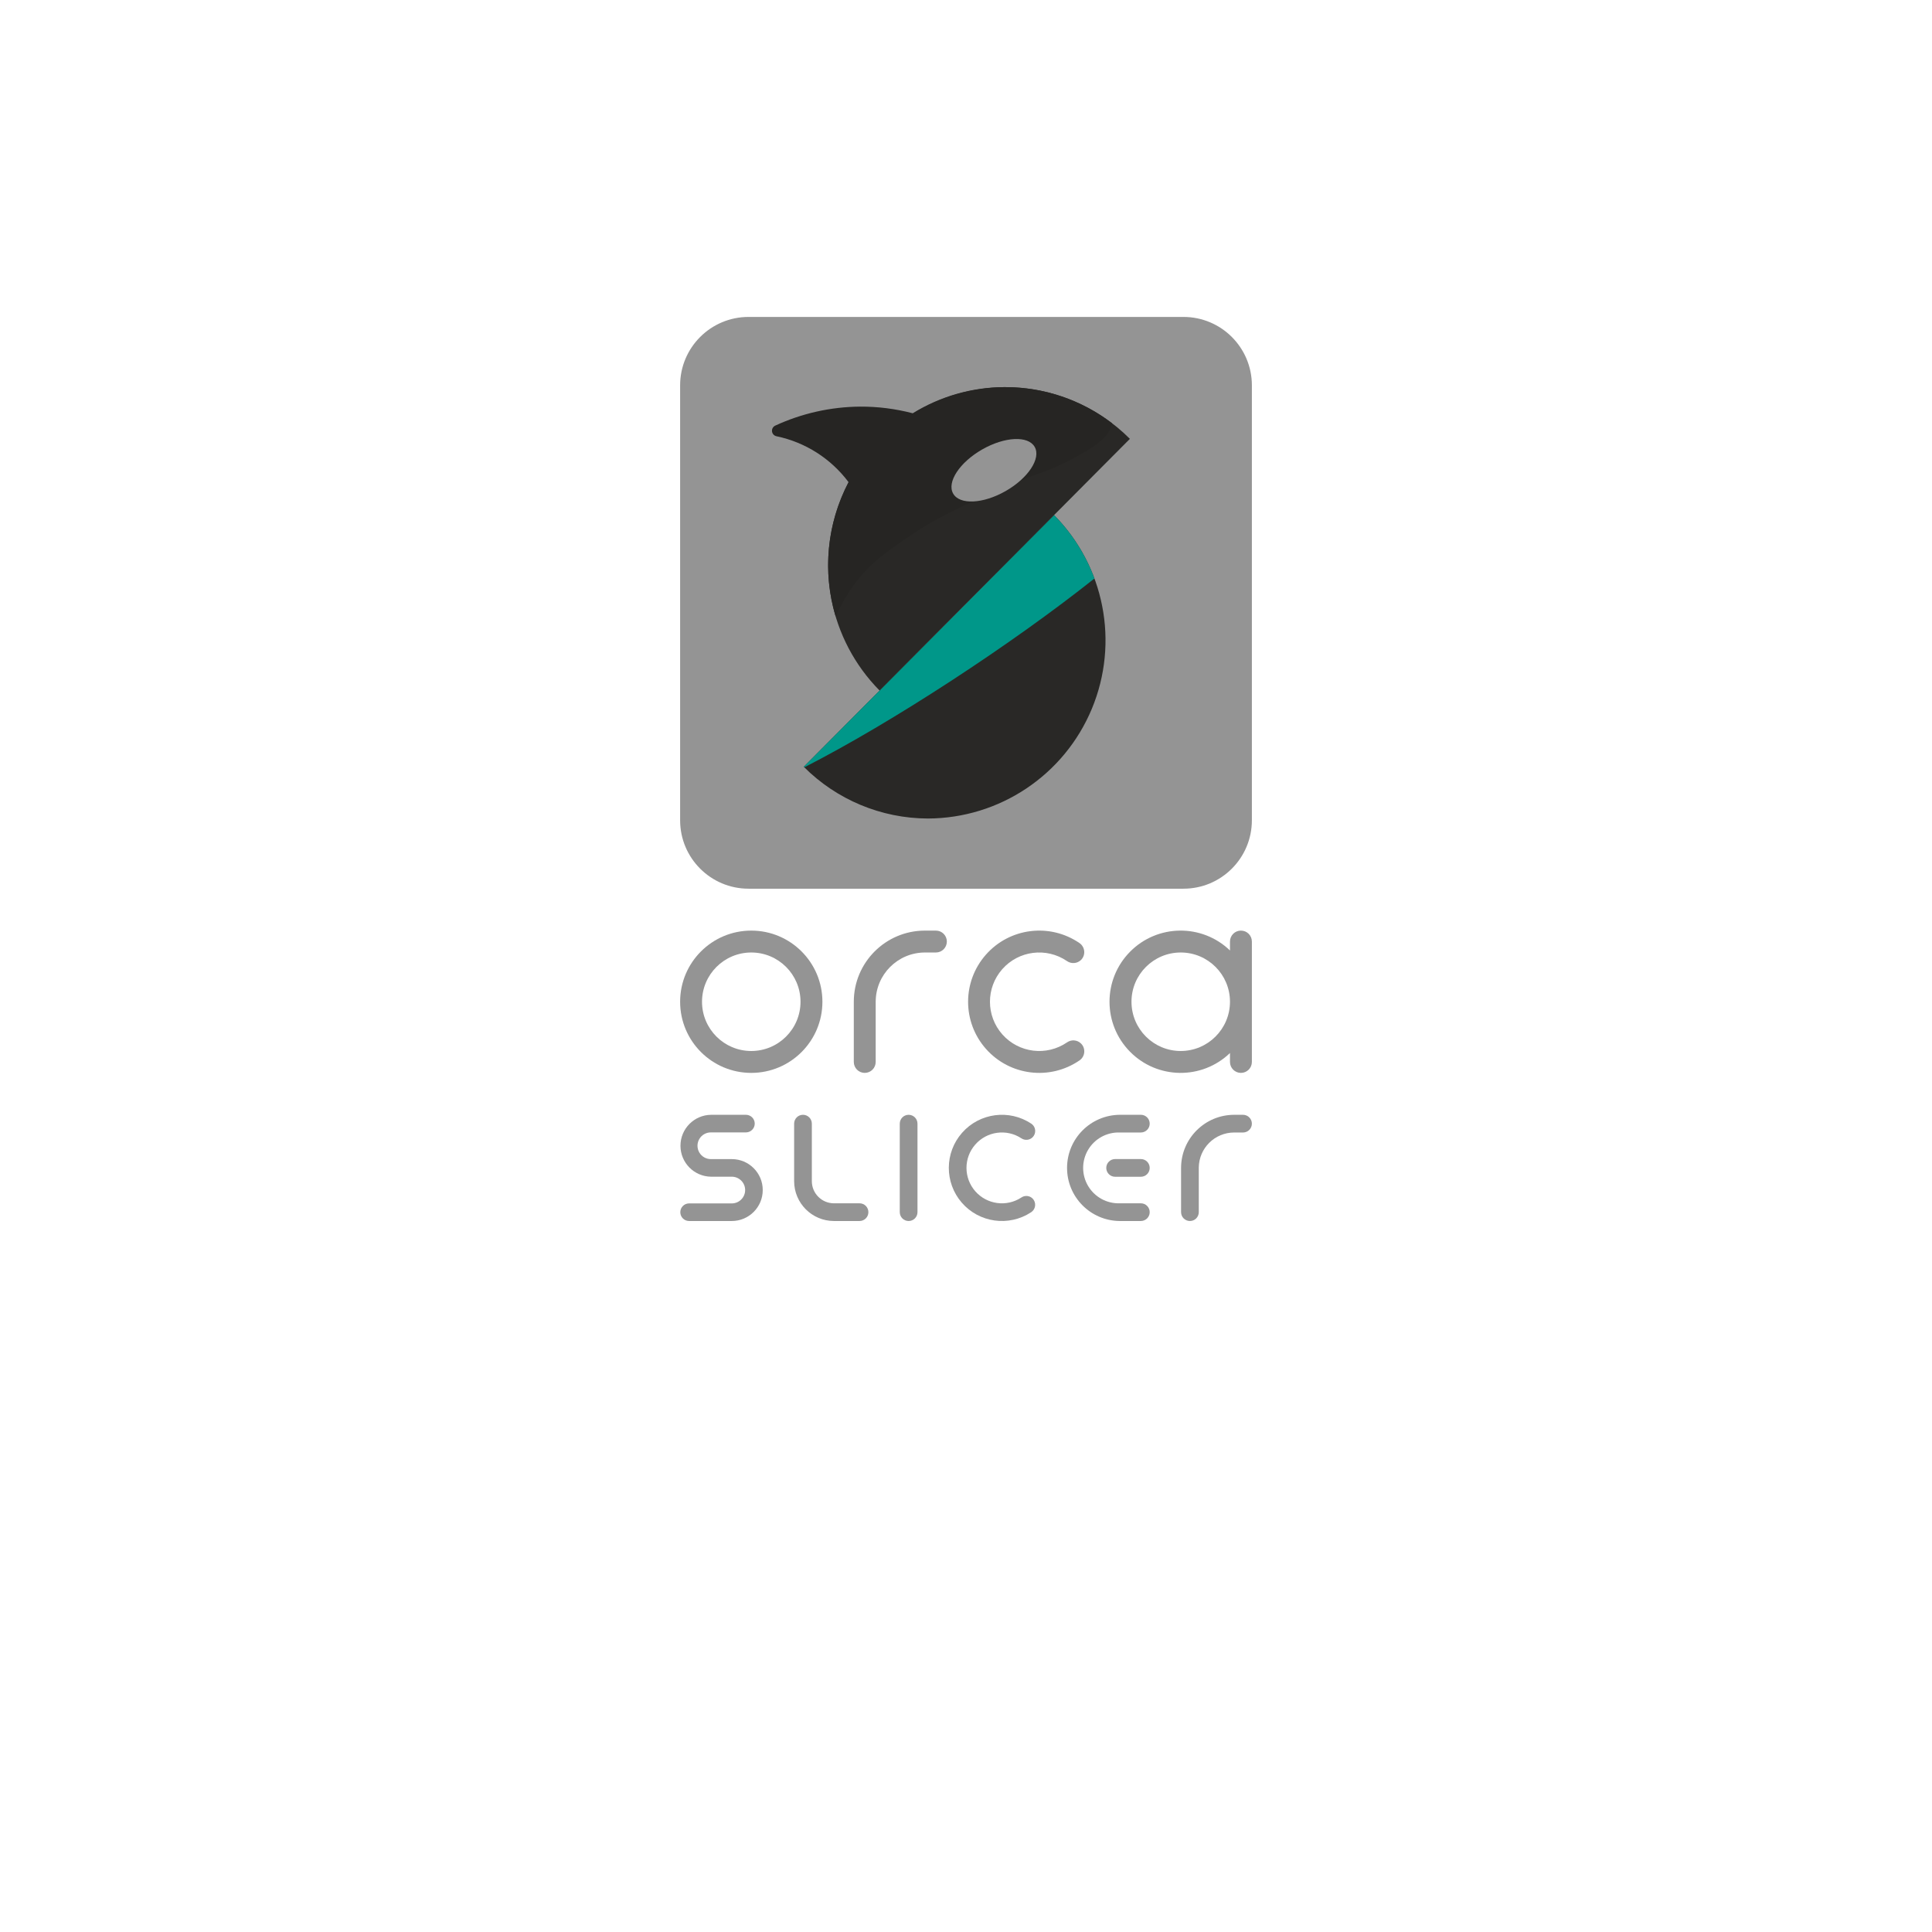
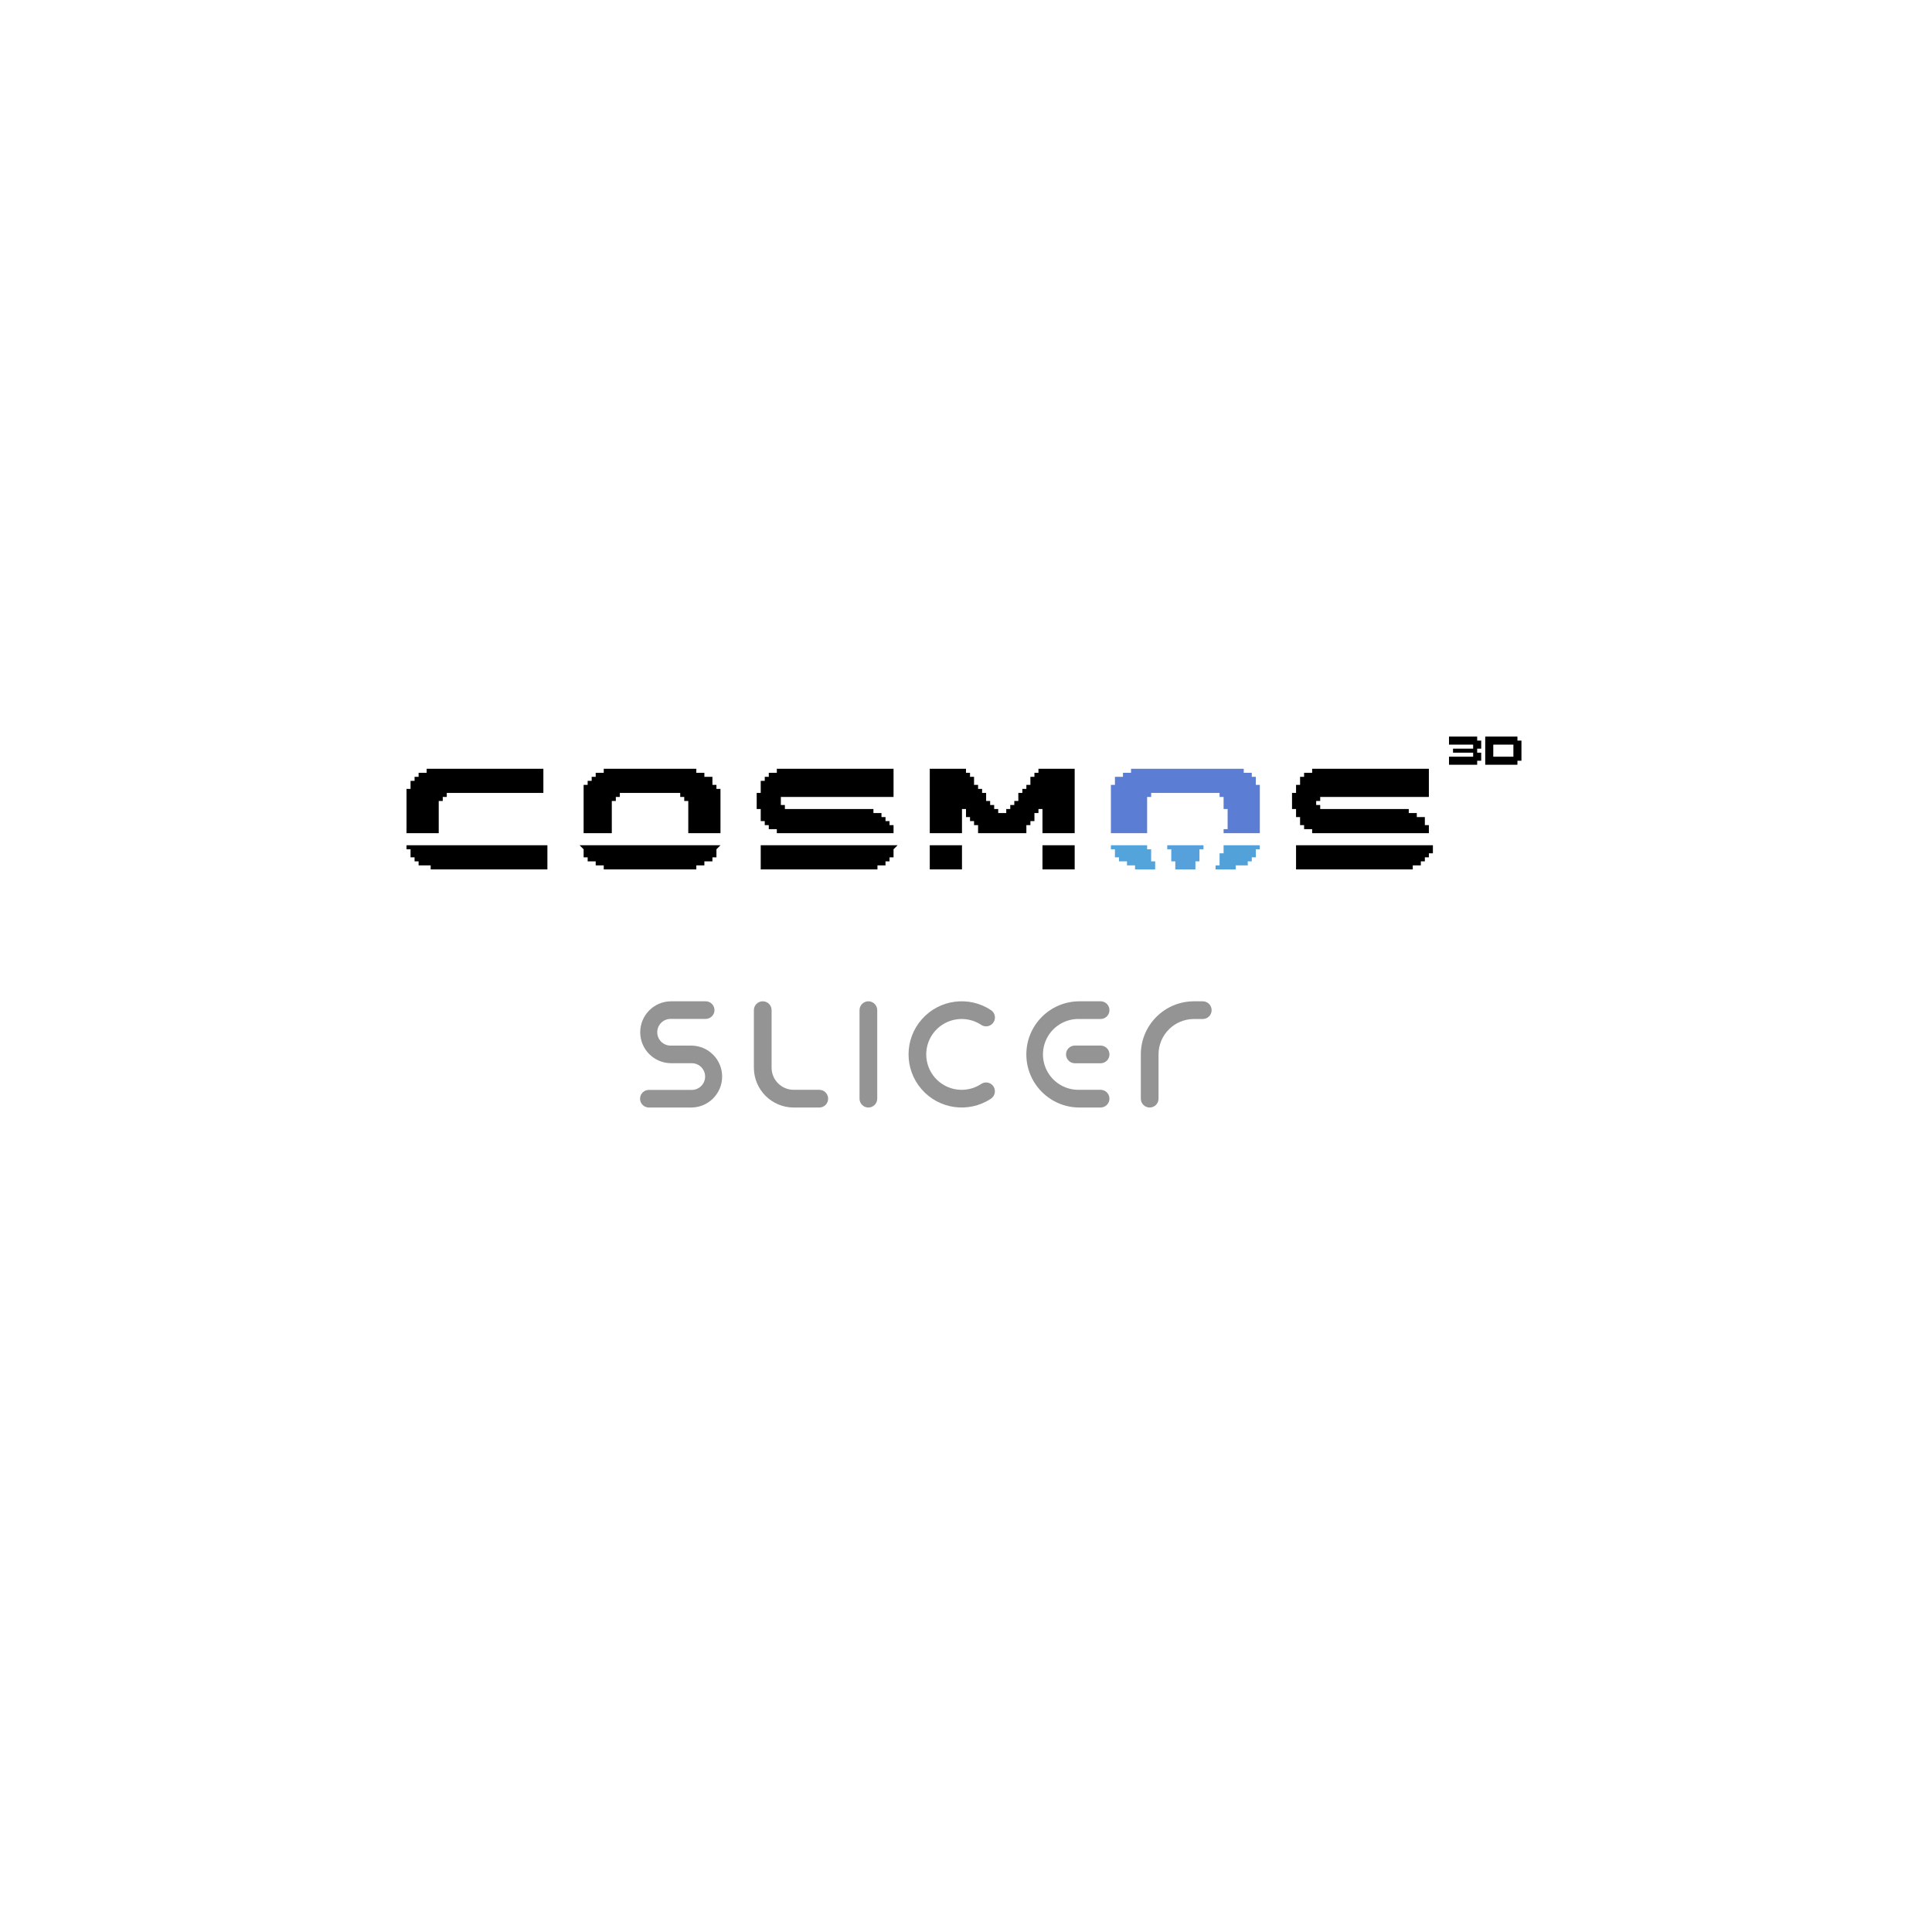
- <svg xmlns="http://www.w3.org/2000/svg" width="480" height="480" viewBox="0 0 480 480">
-   <rect x="168.974" y="78.742" width="142.052" height="142.052" rx="17" style="fill:#949494" />
-   <path d="M225.746,276.969a2.2,2.2,0,0,0-2.2,2.2v21.989a2.2,2.2,0,0,0,4.4,0V279.168A2.2,2.2,0,0,0,225.746,276.969Z" style="fill:#949494" />
-   <path d="M283.441,276.969h-5.255a13.194,13.194,0,0,0,0,26.387h5.255a2.2,2.2,0,1,0,0-4.4h-5.255a8.8,8.8,0,1,1,0-17.591h5.255a2.2,2.2,0,0,0,0-4.4Z" style="fill:#949494" />
-   <path d="M283.441,287.964h-6.392a2.2,2.2,0,1,0,0,4.4h6.392a2.2,2.2,0,1,0,0-4.4Z" style="fill:#949494" />
-   <path d="M181.812,303.356H171.16a2.187,2.187,0,0,1,0-4.373h10.652a3.317,3.317,0,1,0,0-6.634h-5.148a7.691,7.691,0,0,1,0-15.381h8.706a2.187,2.187,0,0,1,0,4.373h-8.706a3.318,3.318,0,1,0,0,6.635h5.148a7.69,7.69,0,1,1,0,15.38Z" style="fill:#949494" />
-   <path d="M199.693,190.506a43.712,43.712,0,0,0,30.813,12.852,44.267,44.267,0,0,0,31.375-75.383Z" style="fill:#292826" />
-   <path d="M261.881,127.975l-62.188,62.531c.044.044.09.087.135.131,21.787-11.113,51.619-30.64,72.085-46.913a44.3,44.3,0,0,0-10.032-15.749" style="fill:#009789" />
-   <path d="M249.723,96.178a44.268,44.268,0,0,0-31.193,75.383l62.187-62.531a43.712,43.712,0,0,0-30.994-12.852" style="fill:#292826" />
-   <path d="M249.723,96.178a43.581,43.581,0,0,0-22.952,6.5,50.549,50.549,0,0,0-13.118-1.655,51.271,51.271,0,0,0-21.035,4.714,1.4,1.4,0,0,0,.288,2.645,29.987,29.987,0,0,1,17.908,11.4,44.556,44.556,0,0,0-3.2,33.392,44.117,44.117,0,0,1,4.438-7.74c4.038-5.549,8.308-8.437,14.616-12.7,4.646-3.144,11.1-6.83,29.652-14.454a63.117,63.117,0,0,0,13.584-6.261c3.1-1.844,5.462-3.585,6.209-6.307q.079-.288.144-.569a43.617,43.617,0,0,0-26.535-8.959" style="fill:#262523" />
-   <path d="M257.068,111.039c1.613,2.852-1.615,7.758-7.211,10.958s-11.439,3.482-13.052.63,1.615-7.758,7.211-10.958,11.439-3.482,13.052-.63" style="fill:#949494" />
-   <path d="M253.771,297.505a8.8,8.8,0,1,1-.01-14.692,2.207,2.207,0,0,0,2.783-.261h0a2.192,2.192,0,0,0-.294-3.363,13.193,13.193,0,1,0-.085,22,2.213,2.213,0,0,0,.38-3.418l0,0A2.2,2.2,0,0,0,253.771,297.505Z" style="fill:#949494" />
-   <path d="M213.55,298.958H207.2a5.5,5.5,0,0,1-5.5-5.5V279.167a2.2,2.2,0,0,0-4.4,0v14.294a9.906,9.906,0,0,0,9.895,9.895h6.355a2.2,2.2,0,1,0,0-4.4Z" style="fill:#949494" />
-   <path d="M308.827,281.367h-2.2a8.8,8.8,0,0,0-8.792,8.719v11.071a2.2,2.2,0,0,1-4.4,0V290.086a13.206,13.206,0,0,1,13.19-13.117h2.2a2.2,2.2,0,0,1,0,4.4Z" style="fill:#949494" />
-   <path d="M186.65,236.645a12.236,12.236,0,1,1-12.236,12.236,12.25,12.25,0,0,1,12.236-12.236m0-5.44a17.676,17.676,0,1,0,17.676,17.676,17.676,17.676,0,0,0-17.676-17.676Z" style="fill:#949494" />
-   <path d="M308.306,231.205a2.72,2.72,0,0,0-2.72,2.72v2.218a17.676,17.676,0,1,0,0,25.476v2.218a2.72,2.72,0,0,0,5.44,0V233.925A2.72,2.72,0,0,0,308.306,231.205ZM293.35,261.117a12.236,12.236,0,1,1,12.236-12.236A12.25,12.25,0,0,1,293.35,261.117Z" style="fill:#949494" />
-   <path d="M232.518,231.205H229.8a17.676,17.676,0,0,0-17.676,17.676v14.956a2.72,2.72,0,0,0,5.44,0V248.881A12.25,12.25,0,0,1,229.8,236.645h2.72a2.72,2.72,0,0,0,0-5.44Z" style="fill:#949494" />
-   <path d="M265.11,258.971a12.236,12.236,0,1,1-.04-20.207,2.757,2.757,0,0,0,3.52-.279h0a2.74,2.74,0,0,0-.433-4.207,17.676,17.676,0,1,0,.036,29.182,2.733,2.733,0,0,0,.4-4.186h0A2.723,2.723,0,0,0,265.11,258.971Z" style="fill:#949494" />
+ <svg xmlns="http://www.w3.org/2000/svg" width="380" height="380" viewBox="0 0 300 480">
+   <path d="M0,0 L9,0 L9,1 L10,1 L10,2 L11,2 L11,4 L12,4 L12,5 L13,5 L13,6 L14,6 L14,8 L15,8 L15,9 L16,9 L16,10 L17,10 L17,11 L19,11 L19,10 L20,10 L20,9 L21,9 L21,8 L22,8 L22,6 L23,6 L23,5 L24,5 L24,4 L25,4 L25,2 L26,2 L26,1 L27,1 L27,0 L36,0 L36,16 L28,16 L28,10 L27,10 L27,11 L26,11 L26,13 L25,13 L25,14 L24,14 L24,16 L12,16 L12,14 L11,14 L11,13 L10,13 L10,12 L9,12 L9,10 L8,10 L8,16 L0,16 Z " fill="#000000" transform="translate(141,191)" />
+   <path d="M0,0 L29,0 L29,7 L2,7 L2,8 L1,8 L1,9 L2,9 L2,10 L24,10 L24,11 L26,11 L26,12 L28,12 L28,14 L29,14 L29,16 L0,16 L0,15 L-2,15 L-2,14 L-3,14 L-3,12 L-4,12 L-4,10 L-5,10 L-5,6 L-4,6 L-4,4 L-3,4 L-3,2 L-2,2 L-2,1 L0,1 Z " fill="#000000" transform="translate(236,191)" />
+   <path d="M0,0 L29,0 L29,7 L1,7 L1,9 L2,9 L2,10 L24,10 L24,11 L26,11 L26,12 L27,12 L27,13 L28,13 L28,14 L29,14 L29,16 L0,16 L0,15 L-2,15 L-2,14 L-3,14 L-3,13 L-4,13 L-4,10 L-5,10 L-5,6 L-4,6 L-4,3 L-3,3 L-3,2 L-2,2 L-2,1 L0,1 Z " fill="#000000" transform="translate(103,191)" />
+   <path d="M0,0 L28,0 L28,1 L30,1 L30,2 L31,2 L31,4 L32,4 L32,16 L23,16 L23,15 L24,15 L24,10 L23,10 L23,7 L22,7 L22,6 L5,6 L5,7 L4,7 L4,16 L-5,16 L-5,4 L-4,4 L-4,2 L-2,2 L-2,1 L0,1 Z " fill="#5B7DD3" transform="translate(191,191)" />
+   <path d="M0,0 L23,0 L23,1 L25,1 L25,2 L27,2 L27,4 L28,4 L28,5 L29,5 L29,16 L21,16 L21,8 L20,8 L20,7 L19,7 L19,6 L4,6 L4,7 L3,7 L3,8 L2,8 L2,16 L-5,16 L-5,4 L-4,4 L-4,3 L-3,3 L-3,2 L-2,2 L-2,1 L0,1 Z " fill="#000000" transform="translate(60,191)" />
+   <path d="M0,0 L29,0 L29,6 L5,6 L5,7 L4,7 L4,8 L3,8 L3,16 L-5,16 L-5,5 L-4,5 L-4,3 L-3,3 L-3,2 L-2,2 L-2,1 L0,1 Z " fill="#000000" transform="translate(16,191)" />
+   <path d="M0,0 L35,0 L35,6 L6,6 L6,5 L3,5 L3,4 L2,4 L2,3 L1,3 L1,1 L0,1 Z " fill="#000000" transform="translate(11,210)" />
+   <path d="M0,0 L34,0 L34,2 L33,2 L33,3 L32,3 L32,4 L31,4 L31,5 L29,5 L29,6 L0,6 Z " fill="#000000" transform="translate(232,210)" />
+   <path d="M0,0 L34,0 L34,0 L33,1 L33,3 L32,3 L32,4 L31,4 L31,5 L29,5 L29,6 L0,6 Z " fill="#000000" transform="translate(99,210)" />
+   <path d="M0,0 L35,0 L35,0 L34,1 L34,3 L33,3 L33,4 L31,4 L31,5 L29,5 L29,6 L6,6 L6,5 L4,5 L4,4 L2,4 L2,3 L1,3 L1,1 L0,0 Z " fill="#000000" transform="translate(54,210)" />
+   <path d="M0,0 L8,0 L8,1 L9,1 L9,6 L8,6 L8,7 L0,7 Z M2,2 L2,5 L7,5 L7,2 Z " fill="#000000" transform="translate(279,183)" />
+   <path d="M0,0 L8,0 L8,6 L0,6 Z " fill="#000000" transform="translate(169,210)" />
+   <path d="M0,0 L8,0 L8,6 L0,6 Z " fill="#000000" transform="translate(141,210)" />
+   <path d="M0,0 L9,0 L9,1 L10,1 L10,4 L11,4 L11,6 L6,6 L6,5 L4,5 L4,4 L2,4 L2,3 L1,3 L1,1 L0,1 Z " fill="#54A4DC" transform="translate(186,210)" />
+   <path d="M0,0 L9,0 L9,1 L8,1 L8,3 L7,3 L7,4 L6,4 L6,5 L3,5 L3,6 L-2,6 L-2,5 L-1,5 L-1,2 L0,2 Z " fill="#52A1D9" transform="translate(214,210)" />
+   <path d="M0,0 L9,0 L9,1 L8,1 L8,4 L7,4 L7,6 L2,6 L2,4 L1,4 L1,1 L0,1 Z " fill="#56A0DC" transform="translate(200,210)" />
+   <path d="M0,0 L7,0 L7,1 L8,1 L8,3 L7,3 L7,4 L8,4 L8,6 L7,6 L7,7 L0,7 L0,5 L6,5 L6,4 L1,4 L1,3 L6,3 L6,2 L0,2 Z " fill="#000000" transform="translate(270,183)" />
+   <path d="M225.746,278.771a2.2,2.2,0,0,0-2.2,2.2v21.99a2.2,2.2,0,0,0,4.4,0V280.97A2.2,2.2,0,0,0,225.746,278.771Z" style="fill:#949494" transform="translate(-100, -30)" />
+   <path d="M283.441,278.771h-5.255a13.194,13.194,0,0,0,0,26.388h5.255a2.2,2.2,0,1,0,0-4.4h-5.255a8.8,8.8,0,1,1,0-17.592h5.255a2.2,2.2,0,0,0,0-4.4Z" style="fill:#949494" transform="translate(-100, -30)" />
+   <path d="M283.441,289.766h-6.392a2.2,2.2,0,1,0,0,4.4h6.392a2.2,2.2,0,1,0,0-4.4Z" style="fill:#949494" transform="translate(-100, -30)" />
+   <path d="M181.812,305.159H171.16a2.187,2.187,0,0,1,0-4.373h10.652a3.318,3.318,0,1,0,0-6.635h-5.148a7.691,7.691,0,0,1,0-15.381h8.706a2.187,2.187,0,0,1,0,4.373h-8.706a3.318,3.318,0,1,0,0,6.635h5.148a7.691,7.691,0,0,1,0,15.381Z" style="fill:#949494" transform="translate(-100, -30)" />
+   <path d="M253.771,299.308a8.8,8.8,0,1,1-.01-14.692,2.205,2.205,0,0,0,2.783-.262h0a2.192,2.192,0,0,0-.294-3.363,13.194,13.194,0,1,0-.085,22,2.213,2.213,0,0,0,.38-3.418l0,0A2.2,2.2,0,0,0,253.771,299.308Z" style="fill:#949494" transform="translate(-100, -30)" />
+   <path d="M213.55,300.761H207.2a5.5,5.5,0,0,1-5.5-5.5V280.969a2.2,2.2,0,1,0-4.4,0v14.294a9.907,9.907,0,0,0,9.895,9.9h6.355a2.2,2.2,0,1,0,0-4.4Z" style="fill:#949494" transform="translate(-100, -30)" />
+   <path d="M308.827,283.169h-2.2a8.8,8.8,0,0,0-8.792,8.719V302.96a2.2,2.2,0,0,1-4.4,0V291.888a13.207,13.207,0,0,1,13.19-13.117h2.2a2.2,2.2,0,1,1,0,4.4Z" style="fill:#949494" transform="translate(-100, -30)" />
</svg>
